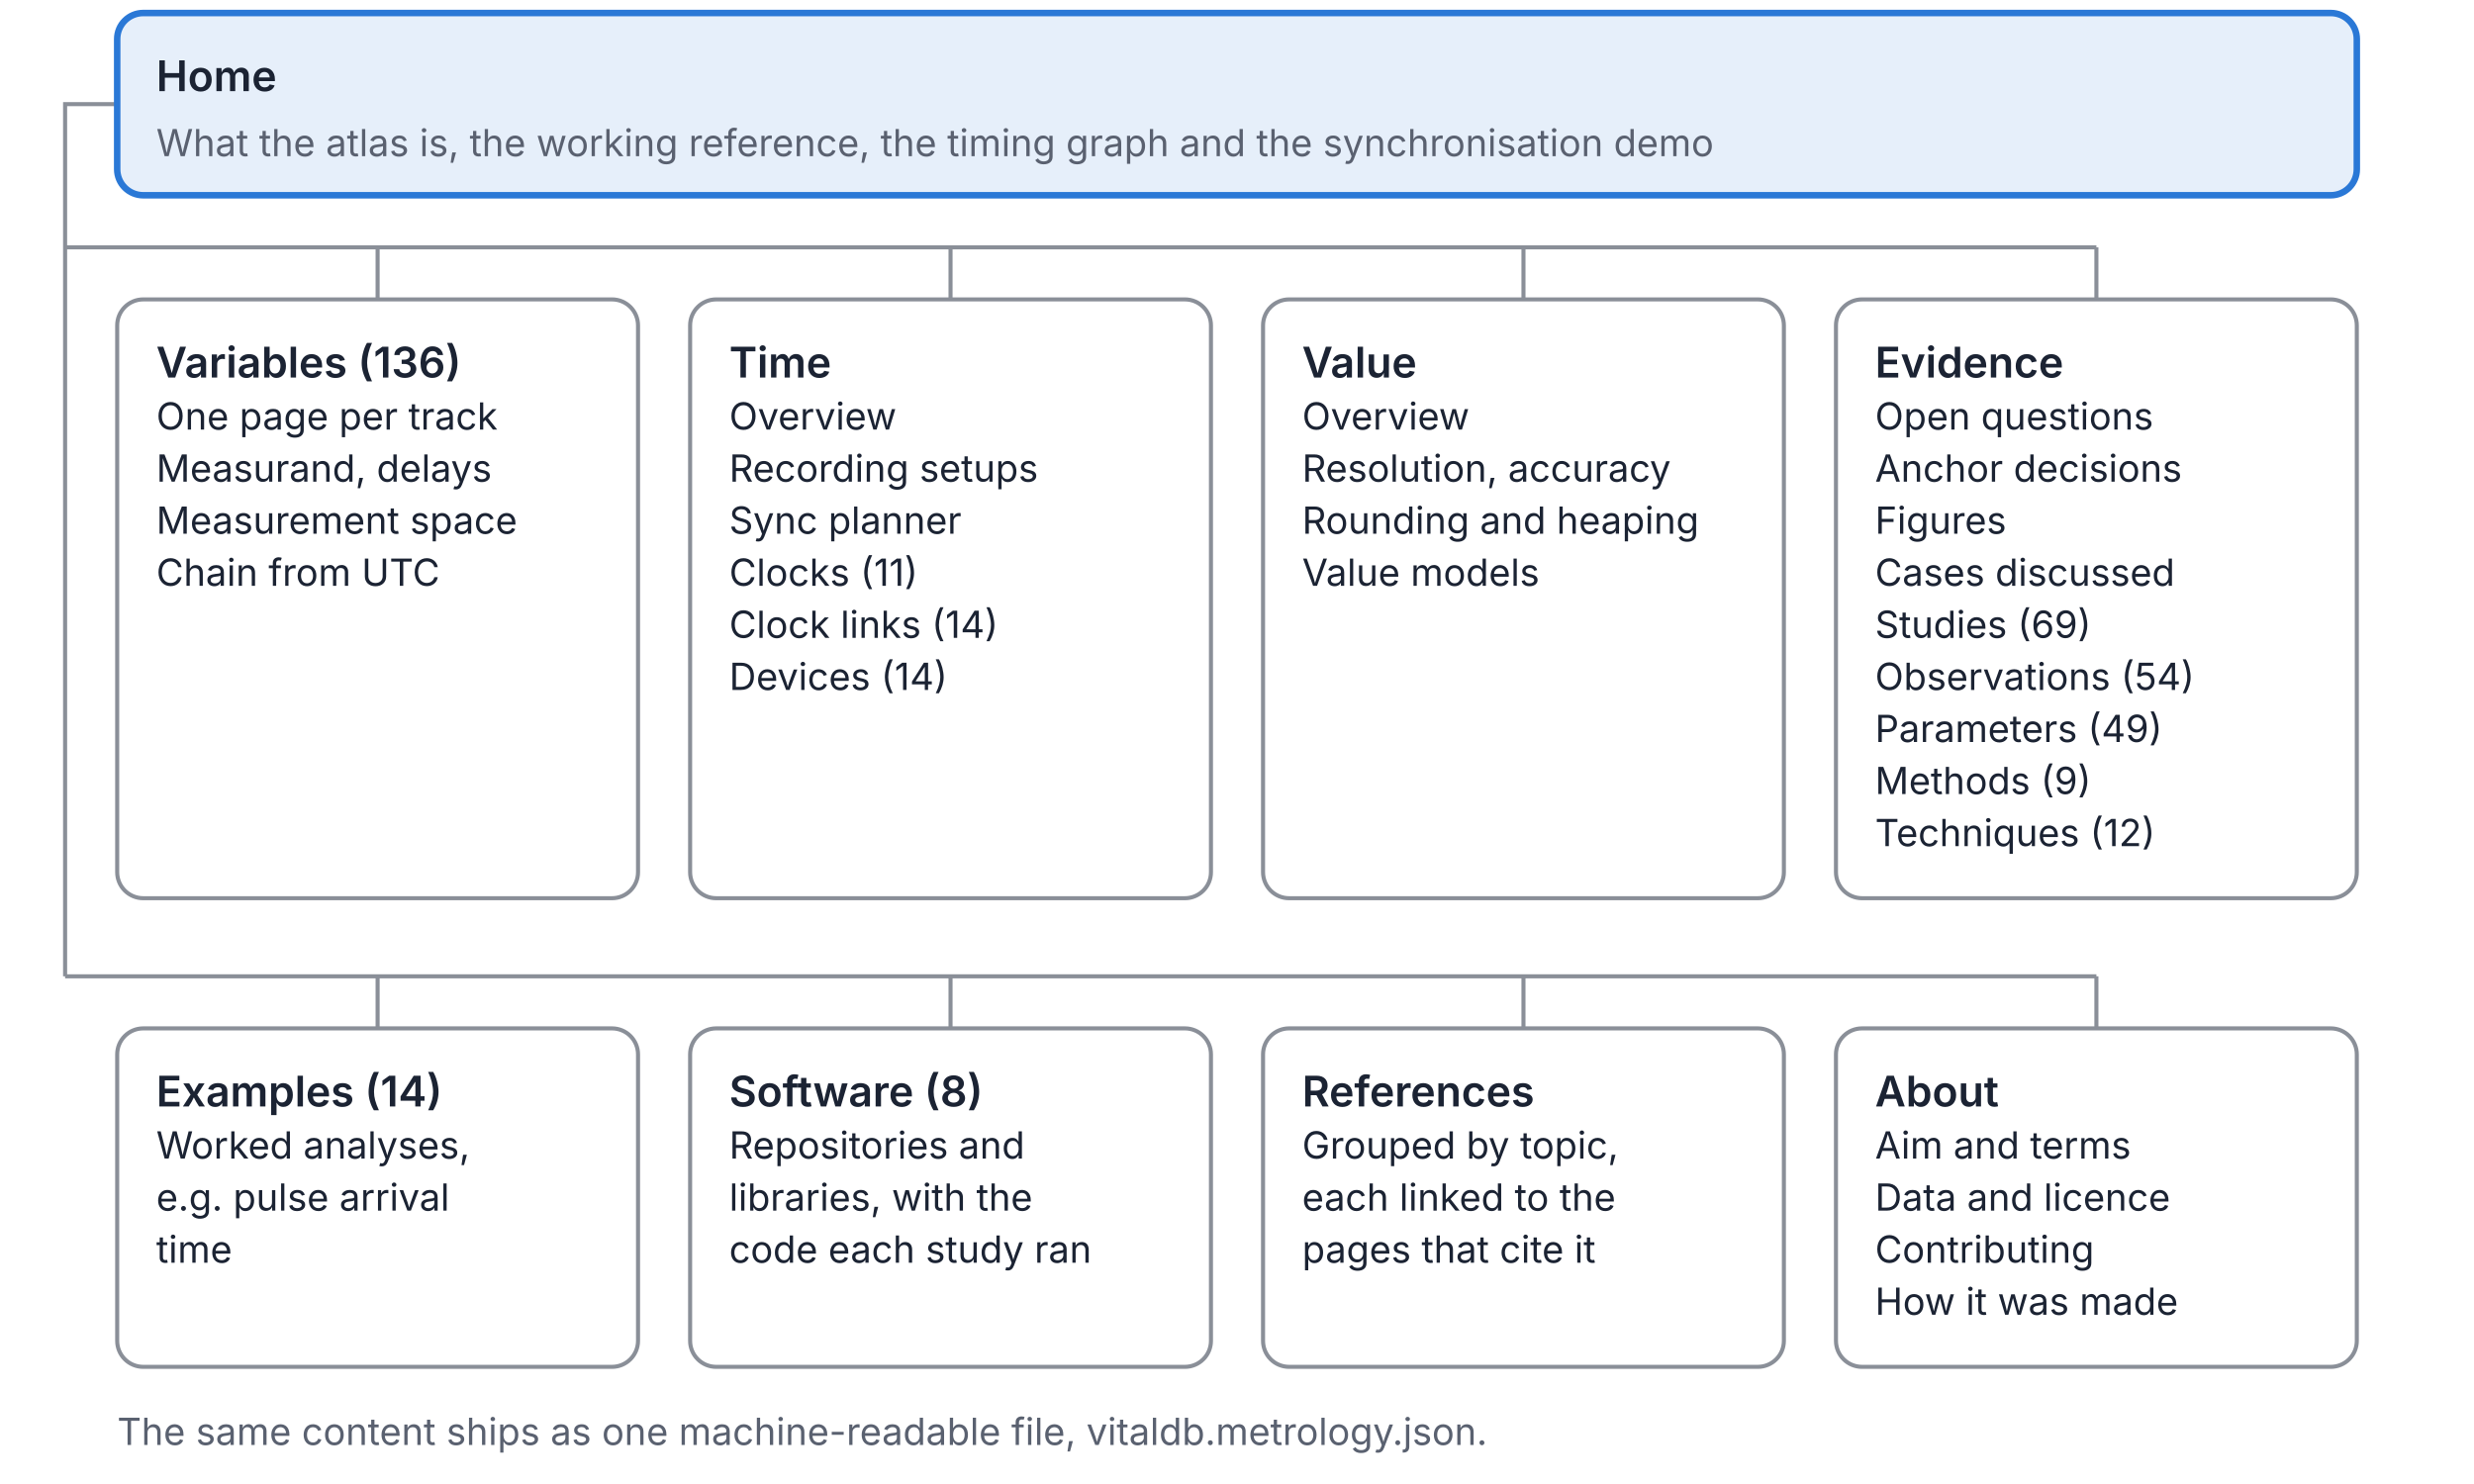
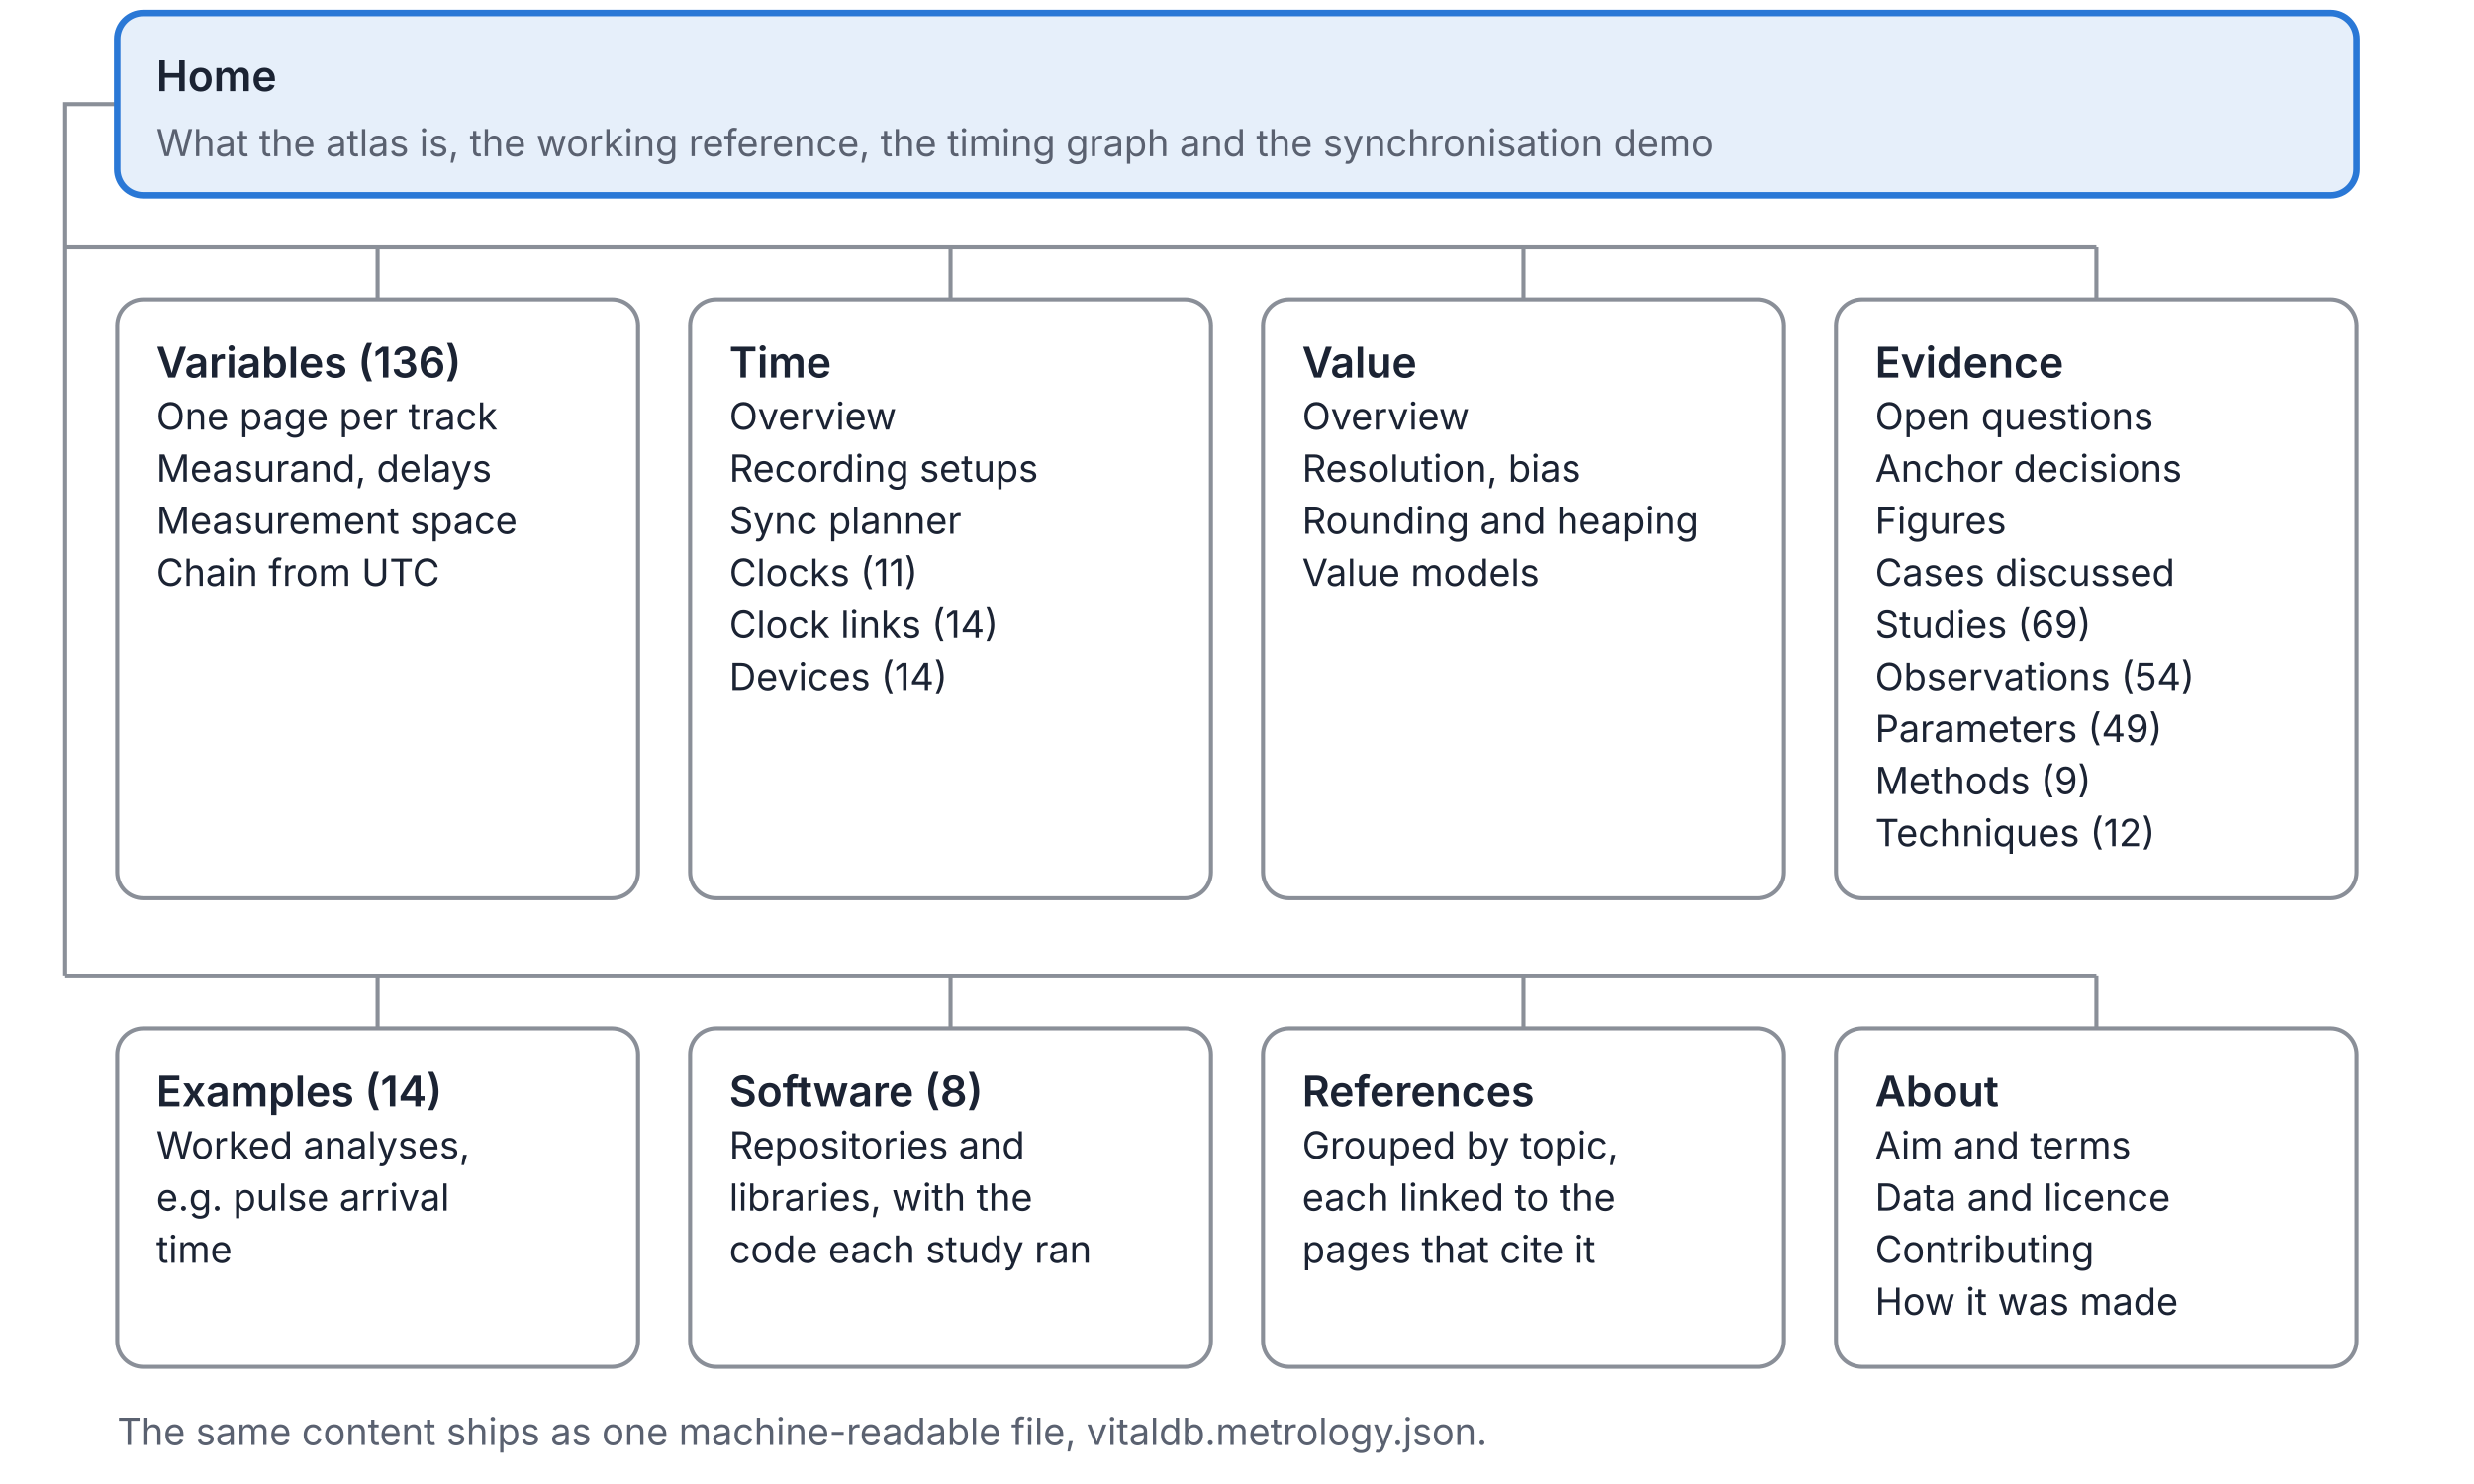
<svg xmlns="http://www.w3.org/2000/svg" font-family="Inter" viewBox="0 40 760 456" role="img" aria-label="The atlas site: a home page and eight sections, every item one page" font-size="11.5">
  <g fill="none" stroke="#8a8f98" stroke-width="1.25">
    <path d="M36 72H20V340" />
    <path d="M20 116H644" />
    <path d="M116 116V132" />
    <path d="M292 116V132" />
    <path d="M468 116V132" />
    <path d="M644 116V132" />
    <path d="M20 340H644" />
    <path d="M116 340V356" />
    <path d="M292 340V356" />
    <path d="M468 340V356" />
    <path d="M644 340V356" />
  </g>
  <g>
    <rect x="36" y="44" width="688" height="56" rx="8" fill="#2a78d6" fill-opacity="0.12" stroke="#2a78d6" stroke-width="2" />
    <text x="48" y="68" font-size="13" font-weight="600" fill="#1b2333">Home</text>
    <text x="48" y="88" fill="#5a6170">What the atlas is, the working reference, the timing graph and the synchronisation demo</text>
  </g>
  <g>
    <rect x="36" y="132" width="160" height="184" rx="8" fill="none" stroke="#8a8f98" stroke-width="1.25" />
    <text x="48" y="156" font-size="13" font-weight="600" fill="#1b2333">Variables (136)</text>
    <text x="48" y="172" fill="#1b2333">One page per track</text>
    <text x="48" y="188" fill="#1b2333">Measurand, delays</text>
    <text x="48" y="204" fill="#1b2333">Measurement space</text>
    <text x="48" y="220" fill="#1b2333">Chain from UTC</text>
  </g>
  <g>
    <rect x="212" y="132" width="160" height="184" rx="8" fill="none" stroke="#8a8f98" stroke-width="1.25" />
    <text x="224" y="156" font-size="13" font-weight="600" fill="#1b2333">Time</text>
    <text x="224" y="172" fill="#1b2333">Overview</text>
    <text x="224" y="188" fill="#1b2333">Recording setups</text>
    <text x="224" y="204" fill="#1b2333">Sync planner</text>
    <text x="224" y="220" fill="#1b2333">Clocks (11)</text>
    <text x="224" y="236" fill="#1b2333">Clock links (14)</text>
    <text x="224" y="252" fill="#1b2333">Devices (14)</text>
  </g>
  <g>
    <rect x="388" y="132" width="160" height="184" rx="8" fill="none" stroke="#8a8f98" stroke-width="1.25" />
    <text x="400" y="156" font-size="13" font-weight="600" fill="#1b2333">Value</text>
    <text x="400" y="172" fill="#1b2333">Overview</text>
-     <text x="400" y="188" fill="#1b2333">Resolution, accuracy</text>
+     <text x="400" y="188" fill="#1b2333">Resolution, bias</text>
    <text x="400" y="204" fill="#1b2333">Rounding and heaping</text>
    <text x="400" y="220" fill="#1b2333">Value models</text>
  </g>
  <g>
    <rect x="564" y="132" width="160" height="184" rx="8" fill="none" stroke="#8a8f98" stroke-width="1.25" />
    <text x="576" y="156" font-size="13" font-weight="600" fill="#1b2333">Evidence</text>
    <text x="576" y="172" fill="#1b2333">Open questions</text>
    <text x="576" y="188" fill="#1b2333">Anchor decisions</text>
    <text x="576" y="204" fill="#1b2333">Figures</text>
    <text x="576" y="220" fill="#1b2333">Cases discussed</text>
    <text x="576" y="236" fill="#1b2333">Studies (69)</text>
    <text x="576" y="252" fill="#1b2333">Observations (54)</text>
    <text x="576" y="268" fill="#1b2333">Parameters (49)</text>
    <text x="576" y="284" fill="#1b2333">Methods (9)</text>
    <text x="576" y="300" fill="#1b2333">Techniques (12)</text>
  </g>
  <g>
    <rect x="36" y="356" width="160" height="104" rx="8" fill="none" stroke="#8a8f98" stroke-width="1.25" />
    <text x="48" y="380" font-size="13" font-weight="600" fill="#1b2333">Examples (14)</text>
    <text x="48" y="396" fill="#1b2333">Worked analyses,</text>
    <text x="48" y="412" fill="#1b2333">e.g. pulse arrival</text>
    <text x="48" y="428" fill="#1b2333">time</text>
  </g>
  <g>
    <rect x="212" y="356" width="160" height="104" rx="8" fill="none" stroke="#8a8f98" stroke-width="1.25" />
    <text x="224" y="380" font-size="13" font-weight="600" fill="#1b2333">Software (8)</text>
    <text x="224" y="396" fill="#1b2333">Repositories and</text>
    <text x="224" y="412" fill="#1b2333">libraries, with the</text>
    <text x="224" y="428" fill="#1b2333">code each study ran</text>
  </g>
  <g>
    <rect x="388" y="356" width="160" height="104" rx="8" fill="none" stroke="#8a8f98" stroke-width="1.25" />
    <text x="400" y="380" font-size="13" font-weight="600" fill="#1b2333">References</text>
    <text x="400" y="396" fill="#1b2333">Grouped by topic,</text>
    <text x="400" y="412" fill="#1b2333">each linked to the</text>
    <text x="400" y="428" fill="#1b2333">pages that cite it</text>
  </g>
  <g>
    <rect x="564" y="356" width="160" height="104" rx="8" fill="none" stroke="#8a8f98" stroke-width="1.25" />
    <text x="576" y="380" font-size="13" font-weight="600" fill="#1b2333">About</text>
    <text x="576" y="396" fill="#1b2333">Aim and terms</text>
    <text x="576" y="412" fill="#1b2333">Data and licence</text>
    <text x="576" y="428" fill="#1b2333">Contributing</text>
    <text x="576" y="444" fill="#1b2333">How it was made</text>
  </g>
  <text x="36" y="484" fill="#5a6170">The same content ships as one machine-readable file, vitaldb.metrology.json.</text>
</svg>
